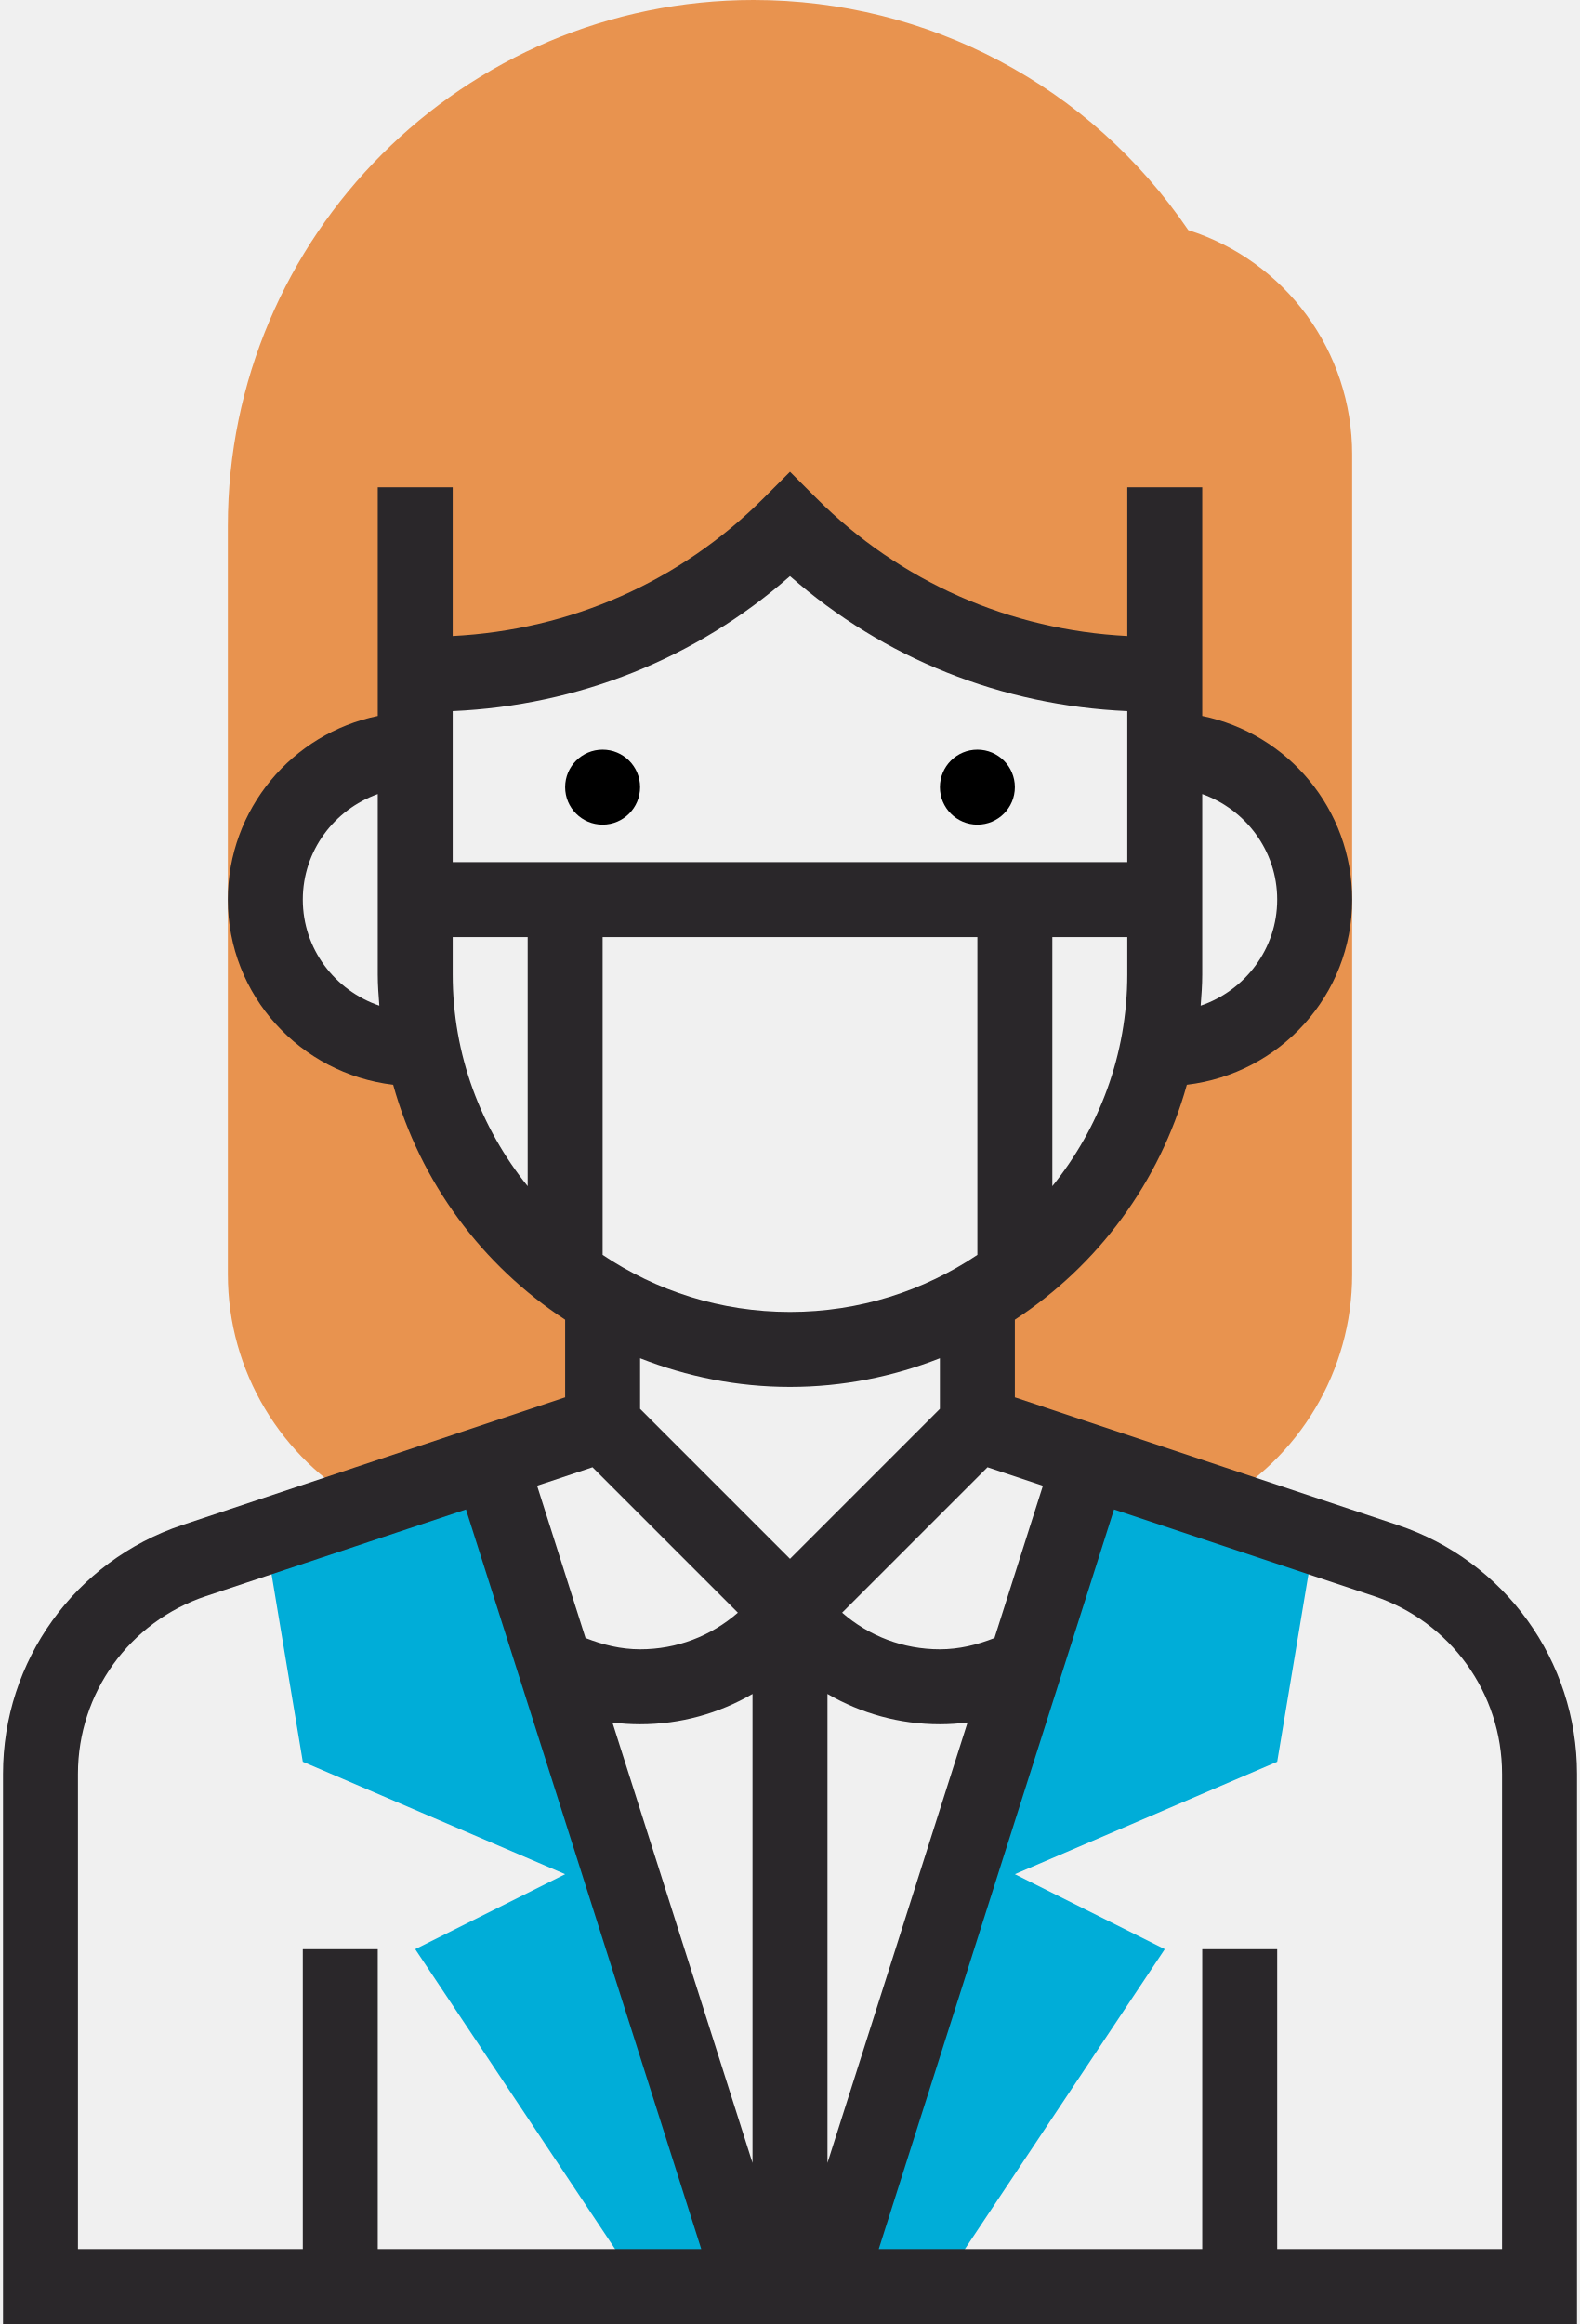
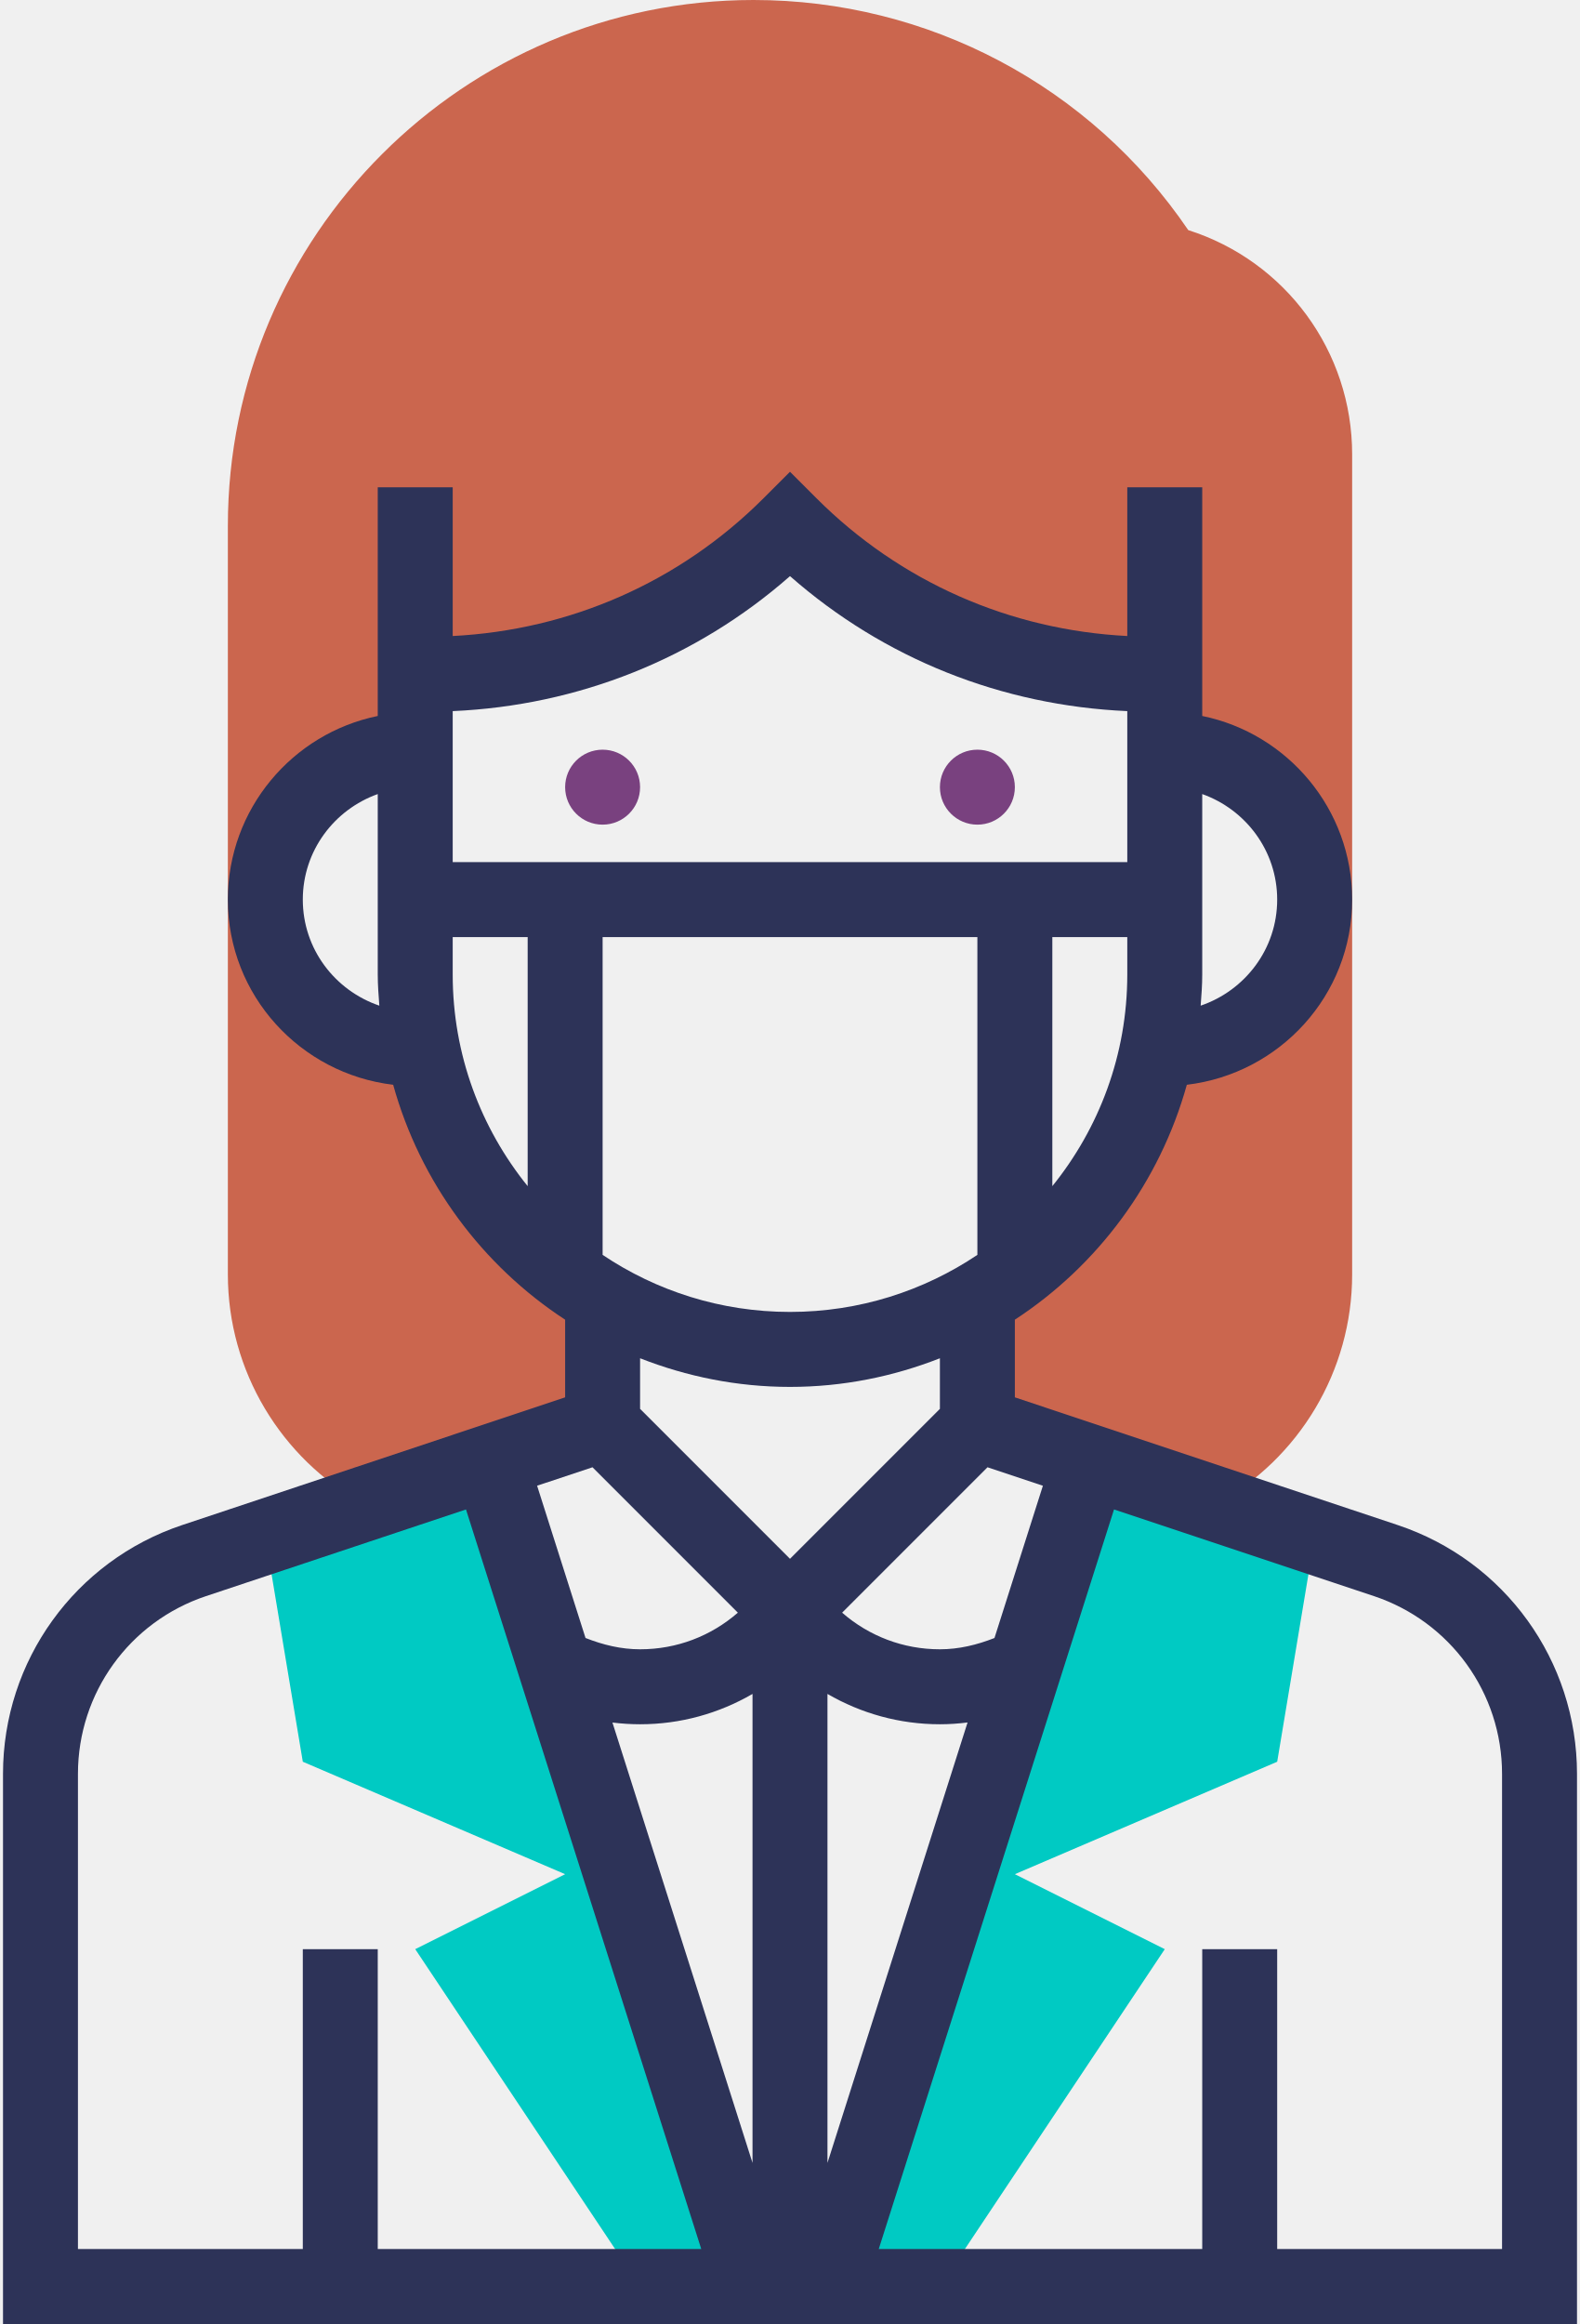
<svg xmlns="http://www.w3.org/2000/svg" width="119" height="175" viewBox="0 0 119 175" fill="none">
  <g clip-path="url(#clip0_86_6)">
    <mask id="mask0_86_6" style="mask-type:luminance" maskUnits="userSpaceOnUse" x="0" y="0" width="119" height="175">
      <path d="M119 0H0V175H119V0Z" fill="white" />
    </mask>
    <g mask="url(#mask0_86_6)">
-       <path d="M99.017 115.726L82.081 110.081L62.323 172.177H70.791L87.727 146.774L76.436 141.129L96.194 132.661L99.017 115.726Z" fill="#00ADD8" />
-       <path d="M19.984 115.726L36.919 110.081L56.677 172.177H48.209L31.274 146.774L42.565 141.129L22.806 132.661L19.984 115.726Z" fill="#00ADD8" />
-       <path d="M27.382 113.259L45.388 107.258V97.834C38.514 93.856 33.473 87.066 31.842 79.032H31.275C25.04 79.032 19.984 73.977 19.984 67.742C19.984 61.507 25.04 56.452 31.275 56.452V50.806H32.242C42.465 50.806 52.272 46.745 59.5 39.516C66.729 46.745 76.535 50.806 86.759 50.806H87.726V56.452C93.961 56.452 99.016 61.507 99.016 67.742C99.016 73.977 93.961 79.032 87.726 79.032H87.158C85.528 87.066 80.487 93.856 73.613 97.834V107.258L91.618 113.259C97.837 109.827 101.839 103.239 101.839 95.968V34.218C101.839 26.448 96.818 19.656 89.496 17.328C82.115 6.469 69.905 0 56.754 0C34.924 0 17.162 17.762 17.162 39.592V95.968C17.162 103.236 21.164 109.827 27.382 113.259Z" fill="#E8934F" />
-       <path d="M105.265 114.837L76.435 105.222V99.375C82.673 95.297 87.341 89.035 89.388 81.685C96.379 80.853 101.839 74.954 101.839 67.742C101.839 60.928 96.98 55.226 90.548 53.914V36.694H84.903V47.893C76.06 47.442 67.801 43.826 61.495 37.52L59.5 35.525L57.504 37.52C51.199 43.826 42.939 47.442 34.096 47.893V36.694H28.451V53.914C22.019 55.226 17.161 60.925 17.161 67.742C17.161 74.954 22.62 80.853 29.612 81.685C31.654 89.038 36.327 95.297 42.564 99.375V105.222L13.735 114.834C5.656 117.527 0.226 125.06 0.226 133.576V175H118.774V133.576C118.774 125.06 113.344 117.527 105.265 114.837ZM78.547 111.879L74.9 123.344C73.588 123.86 72.223 124.194 70.79 124.194C68.027 124.194 65.452 123.2 63.426 121.436L74.375 110.487L78.547 111.879ZM62.322 127.555C64.854 129.023 67.744 129.839 70.79 129.839C71.487 129.839 72.185 129.791 72.873 129.704L62.322 162.869V127.555ZM56.677 162.869L46.127 129.709C46.812 129.793 47.507 129.839 48.209 129.839C51.255 129.839 54.145 129.023 56.677 127.555V162.869ZM45.387 94.494V70.564H73.613V94.494C69.573 97.204 64.719 98.79 59.5 98.79C54.281 98.79 49.426 97.204 45.387 94.494ZM84.903 73.387C84.903 79.419 82.781 84.957 79.258 89.318V70.564H84.903V73.387ZM96.193 67.742C96.193 71.459 93.769 74.591 90.43 75.727C90.489 74.951 90.548 74.177 90.548 73.387V59.794C93.825 60.962 96.193 64.067 96.193 67.742ZM59.5 43.383C66.581 49.605 75.461 53.133 84.903 53.548V64.919H34.096V53.548C43.539 53.13 52.419 49.602 59.5 43.383ZM22.806 67.742C22.806 64.067 25.174 60.962 28.451 59.794V73.387C28.451 74.177 28.511 74.951 28.57 75.727C25.231 74.591 22.806 71.459 22.806 67.742ZM34.096 73.387V70.564H39.742V89.318C36.219 84.957 34.096 79.419 34.096 73.387ZM59.5 104.436C63.486 104.436 67.284 103.654 70.79 102.279V106.089L59.5 117.38L48.209 106.089V102.279C51.715 103.654 55.514 104.436 59.5 104.436ZM44.625 110.487L55.573 121.436C53.547 123.2 50.973 124.194 48.209 124.194C46.776 124.194 45.412 123.86 44.099 123.342L40.453 111.876L44.625 110.487ZM5.871 133.576C5.871 127.493 9.749 122.111 15.521 120.188L35.096 113.663L52.816 169.355H28.451V146.774H22.806V169.355H5.871V133.576ZM113.129 169.355H96.193V146.774H90.548V169.355H66.184L83.904 113.663L103.479 120.188C109.25 122.114 113.129 127.493 113.129 133.576V169.355Z" fill="#2A272A" />
-       <path d="M48.209 59.274C48.209 60.833 46.945 62.097 45.387 62.097C43.828 62.097 42.564 60.833 42.564 59.274C42.564 57.715 43.828 56.452 45.387 56.452C46.945 56.452 48.209 57.715 48.209 59.274Z" fill="black" />
-       <path d="M76.436 59.274C76.436 60.833 75.172 62.097 73.613 62.097C72.055 62.097 70.791 60.833 70.791 59.274C70.791 57.715 72.055 56.452 73.613 56.452C75.172 56.452 76.436 57.715 76.436 59.274Z" fill="black" />
+       <path d="M99.017 115.726L82.081 110.081L62.324 172.177H70.791L87.727 146.774L76.436 141.129L96.194 132.661L99.017 115.726Z" fill="#00CAC3" />
+       <path d="M19.984 115.726L36.919 110.081L56.678 172.177H48.21L31.274 146.774L42.565 141.129L22.806 132.661L19.984 115.726Z" fill="#00CAC3" />
+       <path d="M27.382 113.259L45.388 107.258V97.834C38.514 93.856 33.473 87.066 31.842 79.032H31.275C25.04 79.032 19.984 73.977 19.984 67.742C19.984 61.507 25.04 56.452 31.275 56.452V50.806H32.242C42.465 50.806 52.272 46.745 59.5 39.516C66.729 46.745 76.535 50.806 86.759 50.806H87.726V56.452C93.961 56.452 99.016 61.507 99.016 67.742C99.016 73.977 93.961 79.032 87.726 79.032H87.158C85.528 87.066 80.487 93.856 73.613 97.834V107.258L91.618 113.259C97.837 109.827 101.839 103.239 101.839 95.968V34.218C101.839 26.448 96.818 19.656 89.496 17.328C82.115 6.469 69.905 0 56.754 0C34.924 0 17.162 17.762 17.162 39.592V95.968C17.162 103.236 21.164 109.827 27.382 113.259Z" fill="#CB664E" />
+       <path d="M105.265 114.837L76.435 105.222V99.375C82.673 95.297 87.341 89.035 89.388 81.685C96.379 80.853 101.839 74.954 101.839 67.742C101.839 60.928 96.98 55.226 90.548 53.914V36.694H84.903V47.893C76.06 47.442 67.801 43.826 61.495 37.52L59.5 35.525L57.504 37.52C51.199 43.826 42.939 47.442 34.096 47.893V36.694H28.451V53.914C22.019 55.226 17.161 60.925 17.161 67.742C17.161 74.954 22.62 80.853 29.612 81.685C31.654 89.038 36.327 95.297 42.564 99.375V105.222L13.735 114.834C5.656 117.527 0.226 125.06 0.226 133.576V175H118.774V133.576C118.774 125.06 113.344 117.527 105.265 114.837ZM78.547 111.879L74.9 123.344C73.588 123.86 72.223 124.194 70.79 124.194C68.027 124.194 65.452 123.2 63.426 121.436L74.375 110.487L78.547 111.879ZM62.322 127.555C64.854 129.023 67.744 129.839 70.79 129.839C71.487 129.839 72.185 129.791 72.873 129.704L62.322 162.869V127.555ZM56.677 162.869L46.127 129.709C46.812 129.793 47.507 129.839 48.209 129.839C51.255 129.839 54.145 129.023 56.677 127.555V162.869ZM45.387 94.494V70.564H73.613V94.494C69.573 97.204 64.719 98.79 59.5 98.79C54.281 98.79 49.426 97.204 45.387 94.494ZM84.903 73.387C84.903 79.419 82.781 84.957 79.258 89.318V70.564H84.903V73.387ZM96.193 67.742C96.193 71.459 93.769 74.591 90.43 75.727C90.489 74.951 90.548 74.177 90.548 73.387V59.794C93.825 60.962 96.193 64.067 96.193 67.742ZM59.5 43.383C66.581 49.605 75.461 53.133 84.903 53.548V64.919H34.096V53.548C43.539 53.13 52.419 49.602 59.5 43.383ZM22.806 67.742C22.806 64.067 25.174 60.962 28.451 59.794V73.387C28.451 74.177 28.511 74.951 28.57 75.727C25.231 74.591 22.806 71.459 22.806 67.742ZM34.096 73.387V70.564H39.742V89.318C36.219 84.957 34.096 79.419 34.096 73.387ZM59.5 104.436C63.486 104.436 67.284 103.654 70.79 102.279V106.089L59.5 117.38L48.209 106.089V102.279C51.715 103.654 55.514 104.436 59.5 104.436ZM44.625 110.487L55.573 121.436C53.547 123.2 50.973 124.194 48.209 124.194C46.776 124.194 45.412 123.86 44.099 123.342L40.453 111.876L44.625 110.487ZM5.871 133.576C5.871 127.493 9.749 122.111 15.521 120.188L35.096 113.663L52.816 169.355H28.451V146.774H22.806V169.355H5.871V133.576ZM113.129 169.355H96.193V146.774H90.548V169.355H66.184L83.904 113.663L103.479 120.188C109.25 122.114 113.129 127.493 113.129 133.576V169.355Z" fill="#2D3358" />
+       <path d="M48.209 59.274C48.209 60.833 46.945 62.097 45.387 62.097C43.828 62.097 42.564 60.833 42.564 59.274C42.564 57.715 43.828 56.452 45.387 56.452C46.945 56.452 48.209 57.715 48.209 59.274Z" fill="#79417F" />
+       <path d="M76.436 59.274C76.436 60.833 75.172 62.097 73.613 62.097C72.055 62.097 70.791 60.833 70.791 59.274C70.791 57.715 72.055 56.452 73.613 56.452C75.172 56.452 76.436 57.715 76.436 59.274Z" fill="#79417F" />
    </g>
  </g>
  <defs>
    <clipPath id="clip0_86_6">
      <rect width="119" height="175" fill="white" />
    </clipPath>
  </defs>
</svg>
